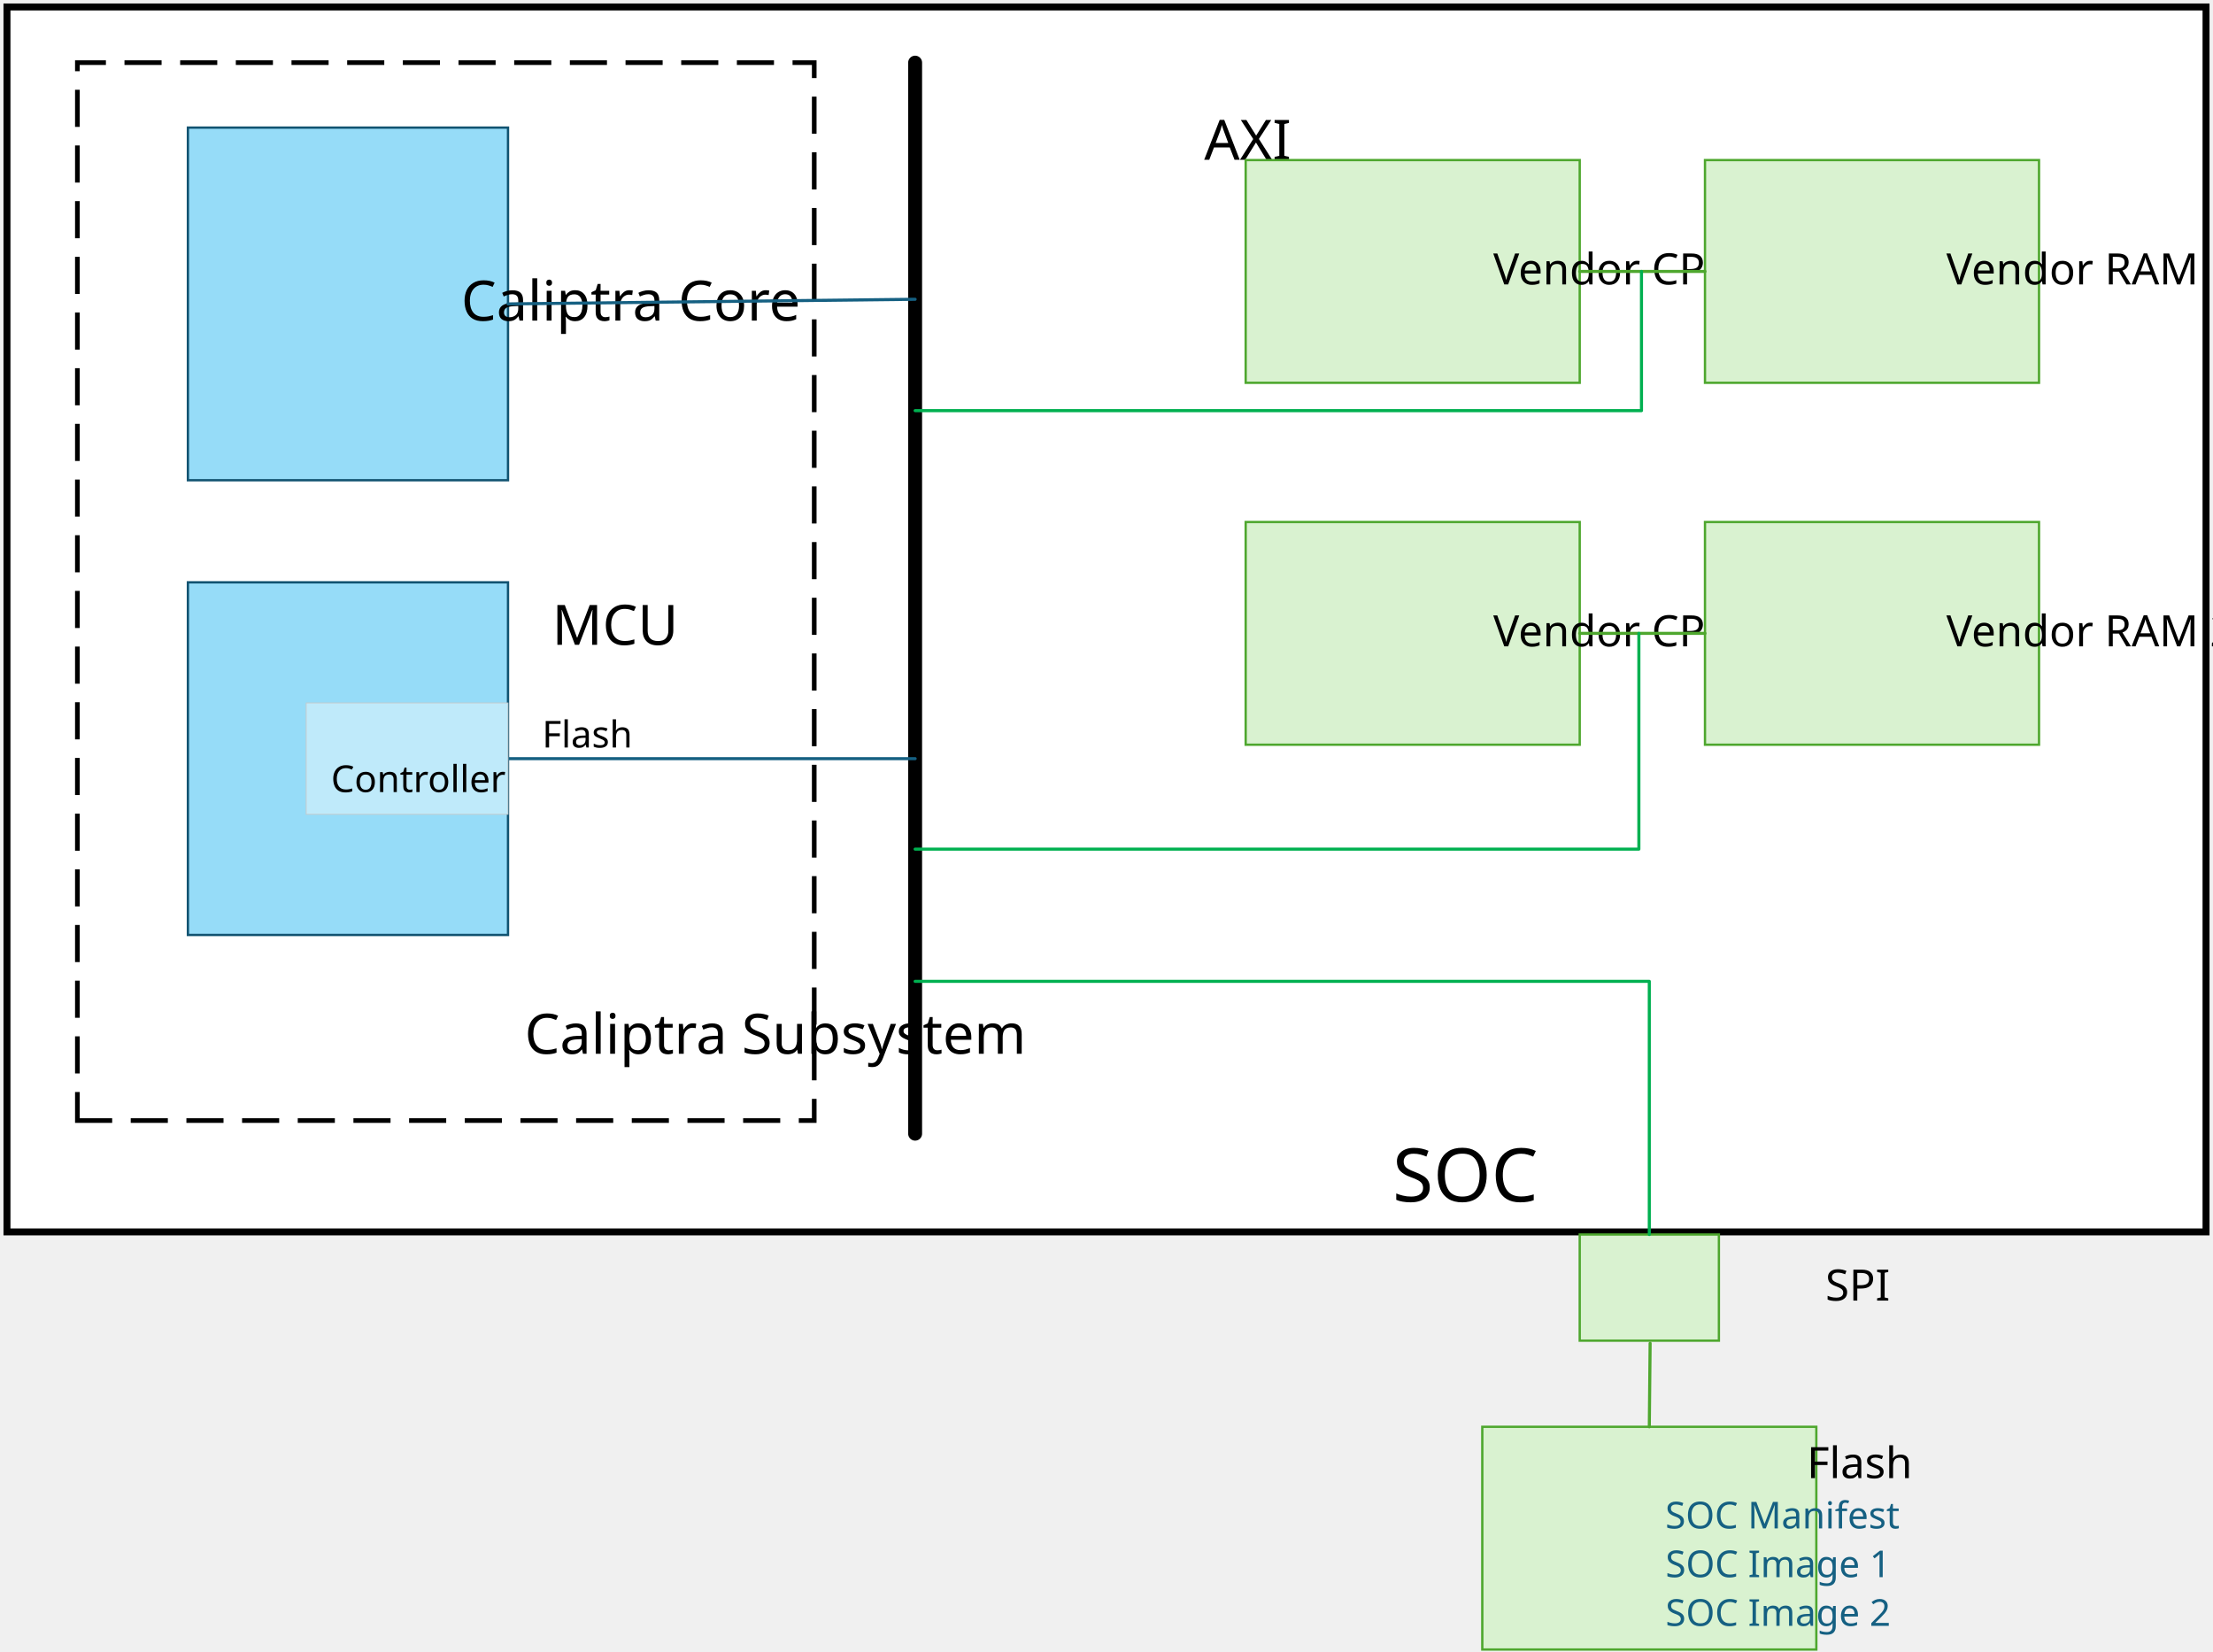
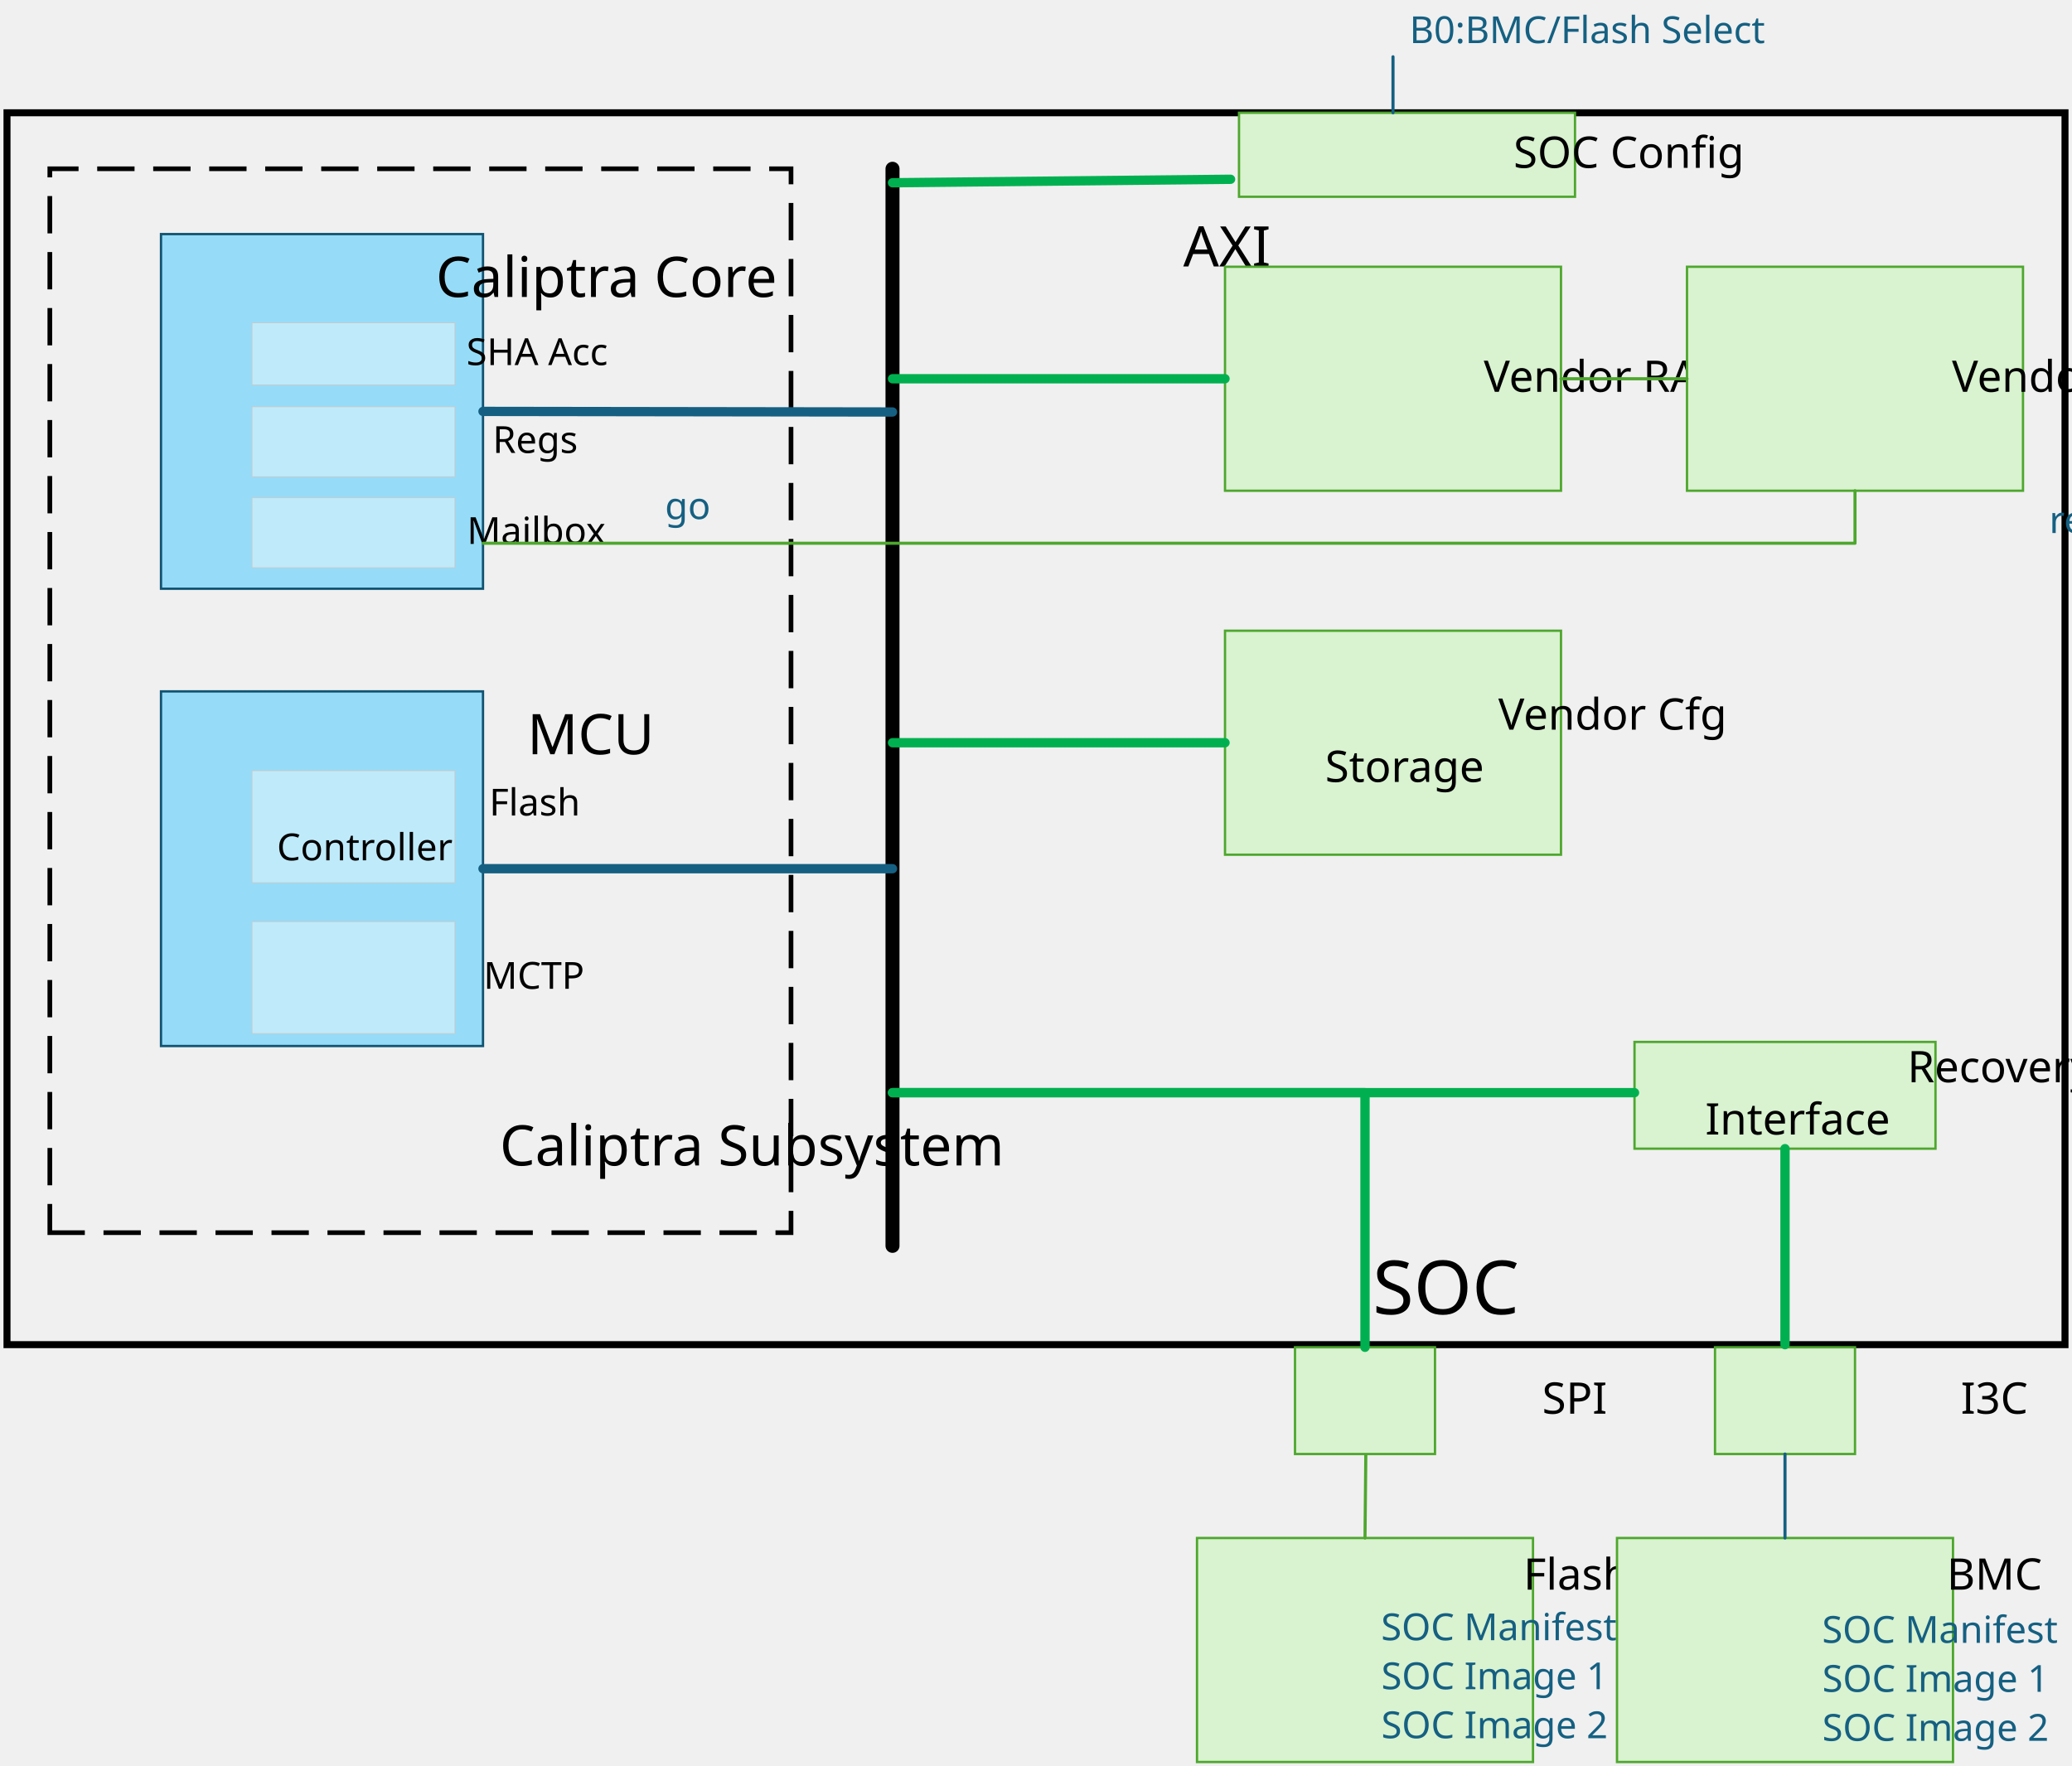
- <svg xmlns="http://www.w3.org/2000/svg" xmlns:ns1="http://schemas.microsoft.com/visio/2003/SVGExtensions/" width="9.938in" height="7.417in" viewBox="0 0 715.5 534" xml:space="preserve" color-interpolation-filters="sRGB" class="st18">
+ <svg xmlns="http://www.w3.org/2000/svg" xmlns:ns1="http://schemas.microsoft.com/visio/2003/SVGExtensions/" width="9.25in" height="7.882in" viewBox="0 0 666 567.5" xml:space="preserve" color-interpolation-filters="sRGB" class="st18">
  <ns1:documentProperties ns1:langID="1033" ns1:viewMarkup="false" />
  <style type="text/css">
	
- 		.st1 {fill:#ffffff;stroke:#000000;stroke-width:2.25}
- 		.st2 {fill:#feffff;font-family:Calibri;font-size:0.833em}
- 		.st3 {fill:none;stroke:none;stroke-width:0.25}
- 		.st4 {fill:#000000;font-family:Calibri;font-size:2em}
- 		.st5 {fill:#96dcf8;stroke:#115371;stroke-width:0.75}
- 		.st6 {fill:#000000;font-family:Calibri;font-size:1.5em}
- 		.st7 {fill:none;stroke:#000000;stroke-dasharray:10.5,7.5;stroke-width:1.5}
- 		.st8 {fill:#d9f2d0;stroke:#4ea72e;stroke-width:0.75}
- 		.st9 {fill:#000000;font-family:Calibri;font-size:1.167em}
- 		.st10 {stroke:#000000;stroke-linecap:round;stroke-linejoin:round;stroke-width:4.5}
- 		.st11 {stroke:#4ea72e;stroke-linecap:round;stroke-linejoin:round;stroke-width:1}
- 		.st12 {stroke:#156082;stroke-linecap:round;stroke-linejoin:round;stroke-width:1}
- 		.st13 {stroke:#00b050;stroke-linecap:round;stroke-linejoin:round;stroke-width:1}
- 		.st14 {fill:#156082;font-family:Calibri;font-size:1em}
- 		.st15 {fill:#bfeafa;stroke:#c7c8c8;stroke-width:0.25}
- 		.st16 {fill:#000000;font-family:Calibri;font-size:1em}
- 		.st17 {font-size:1em}
+ 		.st1 {fill:none;stroke:#000000;stroke-width:2.25}
+ 		.st2 {fill:none;stroke:none;stroke-width:0.25}
+ 		.st3 {fill:#000000;font-family:Calibri;font-size:2em}
+ 		.st4 {fill:#96dcf8;stroke:#115371;stroke-width:0.75}
+ 		.st5 {fill:#000000;font-family:Calibri;font-size:1.5em}
+ 		.st6 {fill:none;stroke:#000000;stroke-dasharray:10.5,7.5;stroke-width:1.5}
+ 		.st7 {fill:#d9f2d0;stroke:#4ea72e;stroke-width:0.75}
+ 		.st8 {fill:#000000;font-family:Calibri;font-size:1.167em}
+ 		.st9 {stroke:#000000;stroke-linecap:round;stroke-linejoin:round;stroke-width:4.5}
+ 		.st10 {stroke:#4ea72e;stroke-linecap:round;stroke-linejoin:round;stroke-width:1}
+ 		.st11 {stroke:#156082;stroke-linecap:round;stroke-linejoin:round;stroke-width:3}
+ 		.st12 {font-size:1em}
+ 		.st13 {fill:#156082;font-family:Calibri;font-size:1em}
+ 		.st14 {fill:#bfeafa;stroke:#c7c8c8;stroke-width:0.25}
+ 		.st15 {fill:#000000;font-family:Calibri;font-size:1em}
+ 		.st16 {stroke:#156082;stroke-linecap:round;stroke-linejoin:round;stroke-width:1}
+ 		.st17 {stroke:#00b050;stroke-linecap:round;stroke-linejoin:round;stroke-width:3}
		.st18 {fill:none;fill-rule:evenodd;font-size:12px;overflow:visible;stroke-linecap:square;stroke-miterlimit:3}
	
	</style>
  <g ns1:mID="0" ns1:index="1" ns1:groupContext="foregroundPage">
    <ns1:pageProperties ns1:drawingScale="1" ns1:pageScale="1" ns1:drawingUnits="0" ns1:shadowOffsetX="9" ns1:shadowOffsetY="-9" />
    <ns1:layer ns1:name="Connector" ns1:index="0" />
-     <g id="shape1-1" ns1:mID="1" ns1:groupContext="shape" transform="translate(2.25,-135.75)">
-       <ns1:userDefs>
-         <ns1:ud ns1:nameU="visVersion" ns1:val="VT0(15):26" />
-       </ns1:userDefs>
-       <ns1:textBlock ns1:margins="rect(4,4,4,4)" />
-       <ns1:textRect cx="355.5" cy="336" width="711.01" height="396" />
-       <rect x="0" y="138" width="711" height="396" class="st1" />
-       <text x="353.2" y="339" class="st2" ns1:langID="1033">
-         <ns1:paragraph ns1:horizAlign="1" />
-         <ns1:tabList />S</text>
-     </g>
-     <g id="shape2-4" ns1:mID="2" ns1:groupContext="shape" transform="translate(281.75,-142.75)">
-       <ns1:textBlock ns1:margins="rect(4,4,4,4)" />
-       <ns1:textRect cx="76" cy="524" width="152" height="20" />
-       <rect x="0" y="514" width="152" height="20" class="st3" />
-       <text x="56.14" y="531.2" class="st4" ns1:langID="1033">
+     <g id="shape1021-1" ns1:mID="1021" ns1:groupContext="shape" transform="translate(2.25,-135.25)">
+       <rect x="0" y="171.5" width="661.5" height="396" class="st1" />
+     </g>
+     <g id="shape2-3" ns1:mID="2" ns1:groupContext="shape" transform="translate(272.75,-142.25)">
+       <ns1:textBlock ns1:margins="rect(4,4,4,4)" />
+       <ns1:textRect cx="76" cy="557.5" width="152" height="20" />
+       <rect x="0" y="547.5" width="152" height="20" class="st2" />
+       <text x="56.14" y="564.7" class="st3" ns1:langID="1033">
        <ns1:paragraph ns1:horizAlign="1" />
        <ns1:tabList />SOC</text>
    </g>
-     <g id="shape4-7" ns1:mID="4" ns1:groupContext="shape" transform="translate(60.75,-378.75)">
-       <ns1:userDefs>
-         <ns1:ud ns1:nameU="visVersion" ns1:val="VT0(15):26" />
-       </ns1:userDefs>
-       <ns1:textBlock ns1:margins="rect(4,4,4,4)" />
-       <ns1:textRect cx="51.75" cy="477" width="103.51" height="114" />
-       <rect x="0" y="420" width="103.5" height="114" class="st5" />
-       <text x="4.12" y="482.4" class="st6" ns1:langID="1033">
+     <g id="shape4-6" ns1:mID="4" ns1:groupContext="shape" transform="translate(51.75,-378.25)">
+       <ns1:userDefs>
+         <ns1:ud ns1:nameU="visVersion" ns1:val="VT0(15):26" />
+       </ns1:userDefs>
+       <ns1:textBlock ns1:margins="rect(4,4,4,4)" ns1:verticalAlign="0" />
+       <ns1:textRect cx="51.75" cy="510.5" width="103.51" height="114" />
+       <rect x="0" y="453.5" width="103.5" height="114" class="st4" />
+       <text x="4.12" y="473.7" class="st5" ns1:langID="1033">
        <ns1:paragraph ns1:horizAlign="1" />
        <ns1:tabList />Caliptra Core</text>
    </g>
-     <g id="shape5-10" ns1:mID="5" ns1:groupContext="shape" transform="translate(60.75,-231.75)">
+     <g id="shape5-9" ns1:mID="5" ns1:groupContext="shape" transform="translate(51.75,-231.25)">
      <ns1:userDefs>
        <ns1:ud ns1:nameU="visVersion" ns1:val="VT0(15):26" />
      </ns1:userDefs>
      <ns1:textBlock ns1:margins="rect(4,4,4,4)" ns1:verticalAlign="0" />
-       <ns1:textRect cx="51.75" cy="477" width="103.51" height="114" />
-       <rect x="0" y="420" width="103.5" height="114" class="st5" />
-       <text x="33.48" y="440.2" class="st6" ns1:langID="1033">
+       <ns1:textRect cx="51.75" cy="510.5" width="103.51" height="114" />
+       <rect x="0" y="453.5" width="103.5" height="114" class="st4" />
+       <text x="33.48" y="473.7" class="st5" ns1:langID="1033">
        <ns1:paragraph ns1:horizAlign="1" />
        <ns1:tabList />MCU</text>
    </g>
-     <g id="shape6-13" ns1:mID="6" ns1:groupContext="shape" transform="translate(25.0147,-171.75)">
-       <ns1:userDefs>
-         <ns1:ud ns1:nameU="visVersion" ns1:val="VT0(15):26" />
-       </ns1:userDefs>
-       <path d="M0 534 L238.24 534 L238.24 192 L0 192 L0 534 Z" class="st7" />
-     </g>
-     <g id="shape11-15" ns1:mID="11" ns1:groupContext="shape" transform="translate(79.25,-188.75)">
-       <ns1:textBlock ns1:margins="rect(4,4,4,4)" />
-       <ns1:textRect cx="76" cy="524" width="152.01" height="20" />
-       <rect x="0" y="514" width="152" height="20" class="st3" />
-       <text x="6.14" y="529.4" class="st6" ns1:langID="1033">
+     <g id="shape6-12" ns1:mID="6" ns1:groupContext="shape" transform="translate(16.0147,-171.25)">
+       <ns1:userDefs>
+         <ns1:ud ns1:nameU="visVersion" ns1:val="VT0(15):26" />
+       </ns1:userDefs>
+       <path d="M0 567.5 L238.24 567.5 L238.24 225.5 L0 225.5 L0 567.5 Z" class="st6" />
+     </g>
+     <g id="shape11-14" ns1:mID="11" ns1:groupContext="shape" transform="translate(70.25,-188.25)">
+       <ns1:textBlock ns1:margins="rect(4,4,4,4)" />
+       <ns1:textRect cx="76" cy="557.5" width="152.01" height="20" />
+       <rect x="0" y="547.5" width="152" height="20" class="st2" />
+       <text x="6.14" y="562.9" class="st5" ns1:langID="1033">
        <ns1:paragraph ns1:horizAlign="1" />
        <ns1:tabList />Caliptra Subsystem</text>
    </g>
-     <g id="shape13-18" ns1:mID="13" ns1:groupContext="shape" transform="translate(510.75,-100.594)">
-       <ns1:textBlock ns1:margins="rect(4,4,4,4)" />
-       <ns1:textRect cx="22.5" cy="516.844" width="45.01" height="34.312" />
-       <rect x="0" y="499.688" width="45" height="34.312" class="st8" />
-       <text x="13.9" y="521.04" class="st9" ns1:langID="1033">
+     <g id="shape13-17" ns1:mID="13" ns1:groupContext="shape" transform="translate(551.25,-100.094)">
+       <ns1:textBlock ns1:margins="rect(4,4,4,4)" />
+       <ns1:textRect cx="22.5" cy="550.344" width="45.01" height="34.312" />
+       <rect x="0" y="533.187" width="45" height="34.312" class="st7" />
+       <text x="13.46" y="554.54" class="st8" ns1:langID="1033">
+         <ns1:paragraph ns1:horizAlign="1" />
+         <ns1:tabList />I3C</text>
+     </g>
+     <g id="shape14-20" ns1:mID="14" ns1:groupContext="shape" transform="translate(854.375,54.25) rotate(90)">
+       <path d="M0 567.5 L346.24 567.5" class="st9" />
+     </g>
+     <g id="shape15-23" ns1:mID="15" ns1:groupContext="shape" transform="translate(384.75,-1.09374)">
+       <ns1:userDefs>
+         <ns1:ud ns1:nameU="visVersion" ns1:val="VT0(15):26" />
+       </ns1:userDefs>
+       <ns1:textBlock ns1:margins="rect(4,4,4,4)" ns1:verticalAlign="0" />
+       <ns1:textRect cx="54" cy="531.5" width="108" height="72" />
+       <rect x="0" y="495.5" width="108" height="72" class="st7" />
+       <text x="39.41" y="512.1" class="st8" ns1:langID="1033">
+         <ns1:paragraph ns1:horizAlign="1" />
+         <ns1:tabList />Flash</text>
+     </g>
+     <g id="shape16-26" ns1:mID="16" ns1:groupContext="shape" transform="translate(-128.723,488.843) rotate(-89.4383)">
+       <path d="M0 567.5 L27 567.5" class="st10" />
+     </g>
+     <g id="shape17-29" ns1:mID="17" ns1:groupContext="shape" transform="translate(156.058,-435.249) rotate(0.0816187)">
+       <path d="M0 567.5 L131.63 567.5" class="st11" />
+     </g>
+     <g id="shape18-32" ns1:mID="18" ns1:groupContext="shape" transform="translate(155.25,-288.25)">
+       <path d="M0 567.5 L131.63 567.5" class="st11" />
+     </g>
+     <g id="shape19-35" ns1:mID="19" ns1:groupContext="shape" transform="translate(282.261,-477.25)">
+       <ns1:textBlock ns1:margins="rect(4,4,4,4)" />
+       <ns1:textRect cx="25.989" cy="557.5" width="51.98" height="20" />
+       <rect x="0" y="547.5" width="51.978" height="20" class="st2" />
+       <text x="13.84" y="562.9" class="st5" ns1:langID="1033">
+         <ns1:paragraph ns1:horizAlign="1" />
+         <ns1:tabList />AXI</text>
+     </g>
+     <g id="shape1000-38" ns1:mID="1000" ns1:groupContext="shape" transform="translate(393.75,-409.75)">
+       <ns1:userDefs>
+         <ns1:ud ns1:nameU="visVersion" ns1:val="VT0(15):26" />
+       </ns1:userDefs>
+       <ns1:textBlock ns1:margins="rect(4,4,4,4)" />
+       <ns1:textRect cx="54" cy="531.5" width="108" height="72" />
+       <rect x="0" y="495.5" width="108" height="72" class="st7" />
+       <text x="17.64" y="535.7" class="st8" ns1:langID="1033">
+         <ns1:paragraph ns1:horizAlign="1" />
+         <ns1:tabList />Vendor RAM</text>
+     </g>
+     <g id="shape1001-41" ns1:mID="1001" ns1:groupContext="shape" transform="translate(542.25,-409.75)">
+       <ns1:userDefs>
+         <ns1:ud ns1:nameU="visVersion" ns1:val="VT0(15):26" />
+       </ns1:userDefs>
+       <ns1:textBlock ns1:margins="rect(4,4,4,4)" />
+       <ns1:textRect cx="54" cy="531.5" width="108" height="72" />
+       <rect x="0" y="495.5" width="108" height="72" class="st7" />
+       <text x="19.64" y="535.7" class="st8" ns1:langID="1033">
+         <ns1:paragraph ns1:horizAlign="1" />
+         <ns1:tabList />Vendor CPU</text>
+     </g>
+     <g id="shape1002-44" ns1:mID="1002" ns1:groupContext="shape" transform="translate(393.75,-292.75)">
+       <ns1:userDefs>
+         <ns1:ud ns1:nameU="visVersion" ns1:val="VT0(15):26" />
+       </ns1:userDefs>
+       <ns1:textBlock ns1:margins="rect(4,4,4,4)" />
+       <ns1:textRect cx="54" cy="531.5" width="108" height="72" />
+       <rect x="0" y="495.5" width="108" height="72" class="st7" />
+       <text x="22.31" y="527.3" class="st8" ns1:langID="1033">
+         <ns1:paragraph ns1:horizAlign="1" />
+         <ns1:tabList />Vendor Cfg<ns1:newlineChar />
+         <tspan x="32.18" dy="1.2em" class="st12">Storage</tspan>
+       </text>
+     </g>
+     <g id="shape1008-48" ns1:mID="1008" ns1:groupContext="shape" transform="translate(360,-32.5937)">
+       <ns1:textBlock ns1:margins="rect(4,4,4,4)" />
+       <ns1:textRect cx="60.75" cy="556.25" width="121.5" height="22.5" />
+       <rect x="0" y="545" width="121.5" height="22.5" class="st2" />
+       <text x="27.76" y="559.85" class="st13" ns1:langID="1033">
+         <ns1:paragraph ns1:horizAlign="1" />
+         <ns1:tabList />SOC Manifest</text>
+     </g>
+     <g id="shape1009-51" ns1:mID="1009" ns1:groupContext="shape" transform="translate(357.75,-16.8437)">
+       <ns1:textBlock ns1:margins="rect(4,4,4,4)" />
+       <ns1:textRect cx="60.75" cy="556.25" width="121.5" height="22.5" />
+       <rect x="0" y="545" width="121.5" height="22.5" class="st2" />
+       <text x="30.08" y="559.85" class="st13" ns1:langID="1033">
+         <ns1:paragraph ns1:horizAlign="1" />
+         <ns1:tabList />SOC Image 1</text>
+     </g>
+     <g id="shape1010-54" ns1:mID="1010" ns1:groupContext="shape" transform="translate(357.75,-1.09374)">
+       <ns1:textBlock ns1:margins="rect(4,4,4,4)" />
+       <ns1:textRect cx="60.75" cy="556.25" width="121.5" height="22.5" />
+       <rect x="0" y="545" width="121.5" height="22.5" class="st2" />
+       <text x="30.08" y="559.85" class="st13" ns1:langID="1033">
+         <ns1:paragraph ns1:horizAlign="1" />
+         <ns1:tabList />SOC Image 2</text>
+     </g>
+     <g id="shape1011-57" ns1:mID="1011" ns1:groupContext="shape" transform="translate(81,-283.75)">
+       <ns1:textBlock ns1:margins="rect(4,4,4,4)" />
+       <ns1:textRect cx="32.625" cy="549.5" width="65.25" height="36" />
+       <rect x="0" y="531.5" width="65.25" height="36" class="st14" />
+       <text x="20.12" y="545.9" class="st15" ns1:langID="1033">
+         <ns1:paragraph ns1:horizAlign="1" />
+         <ns1:tabList />Flash <tspan x="8.01" dy="1.2em" class="st12">Controller</tspan>
+       </text>
+     </g>
+     <g id="shape1012-61" ns1:mID="1012" ns1:groupContext="shape" transform="translate(525.375,-198.25)">
+       <ns1:textBlock ns1:margins="rect(4,4,4,4)" />
+       <ns1:textRect cx="48.375" cy="550.344" width="96.75" height="34.312" />
+       <rect x="0" y="533.187" width="96.75" height="34.312" class="st7" />
+       <text x="22.19" y="546.14" class="st8" ns1:langID="1033">
+         <ns1:paragraph ns1:horizAlign="1" />
+         <ns1:tabList />Recovery <tspan x="22.73" dy="1.2em" class="st12">Interface</tspan>
+       </text>
+     </g>
+     <g id="shape1013-65" ns1:mID="1013" ns1:groupContext="shape" transform="translate(416.25,-100.094)">
+       <ns1:textBlock ns1:margins="rect(4,4,4,4)" />
+       <ns1:textRect cx="22.5" cy="550.344" width="45.01" height="34.312" />
+       <rect x="0" y="533.187" width="45" height="34.312" class="st7" />
+       <text x="13.9" y="554.54" class="st8" ns1:langID="1033">
        <ns1:paragraph ns1:horizAlign="1" />
        <ns1:tabList />SPI</text>
    </g>
-     <g id="shape14-21" ns1:mID="14" ns1:groupContext="shape" transform="translate(829.875,20.25) rotate(90)">
-       <path d="M0 534 L346.24 534" class="st10" />
-     </g>
-     <g id="shape15-24" ns1:mID="15" ns1:groupContext="shape" transform="translate(479.25,-0.75)">
+     <g id="shape1014-68" ns1:mID="1014" ns1:groupContext="shape" transform="translate(519.75,-1.09374)">
      <ns1:userDefs>
        <ns1:ud ns1:nameU="visVersion" ns1:val="VT0(15):26" />
      </ns1:userDefs>
      <ns1:textBlock ns1:margins="rect(4,4,4,4)" ns1:verticalAlign="0" />
-       <ns1:textRect cx="54" cy="498" width="108" height="72" />
-       <rect x="0" y="462" width="108" height="72" class="st8" />
-       <text x="39.41" y="478.6" class="st9" ns1:langID="1033">
-         <ns1:paragraph ns1:horizAlign="1" />
-         <ns1:tabList />Flash</text>
-     </g>
-     <g id="shape16-27" ns1:mID="16" ns1:groupContext="shape" transform="translate(-0.724345,456.015) rotate(-89.4383)">
-       <path d="M0 534 L27 534" class="st11" />
-     </g>
-     <g id="shape17-30" ns1:mID="17" ns1:groupContext="shape" transform="translate(158.165,-435.715) rotate(-0.652915)">
-       <path d="M0 534 L131.63 534" class="st12" />
-     </g>
-     <g id="shape18-33" ns1:mID="18" ns1:groupContext="shape" transform="translate(164.25,-288.75)">
-       <path d="M0 534 L131.63 534" class="st12" />
-     </g>
-     <g id="shape19-36" ns1:mID="19" ns1:groupContext="shape" transform="translate(291.261,-477.75)">
-       <ns1:textBlock ns1:margins="rect(4,4,4,4)" />
-       <ns1:textRect cx="25.989" cy="524" width="51.98" height="20" />
-       <rect x="0" y="514" width="51.978" height="20" class="st3" />
-       <text x="13.84" y="529.4" class="st6" ns1:langID="1033">
-         <ns1:paragraph ns1:horizAlign="1" />
-         <ns1:tabList />AXI</text>
-     </g>
-     <g id="shape27-39" ns1:mID="27" ns1:groupContext="shape" ns1:layerMember="0" transform="translate(295.875,-216.75)">
-       <path d="M0 534 L237.37 534 L237.37 615.84" class="st13" />
-     </g>
-     <g id="shape1000-42" ns1:mID="1000" ns1:groupContext="shape" transform="translate(402.75,-410.25)">
-       <ns1:userDefs>
-         <ns1:ud ns1:nameU="visVersion" ns1:val="VT0(15):26" />
-       </ns1:userDefs>
-       <ns1:textBlock ns1:margins="rect(4,4,4,4)" />
-       <ns1:textRect cx="54" cy="498" width="108" height="72" />
-       <rect x="0" y="462" width="108" height="72" class="st8" />
-       <text x="14.51" y="502.2" class="st9" ns1:langID="1033">
-         <ns1:paragraph ns1:horizAlign="1" />
-         <ns1:tabList />Vendor CPU 1</text>
-     </g>
-     <g id="shape1001-45" ns1:mID="1001" ns1:groupContext="shape" transform="translate(551.25,-410.25)">
-       <ns1:userDefs>
-         <ns1:ud ns1:nameU="visVersion" ns1:val="VT0(15):26" />
-       </ns1:userDefs>
-       <ns1:textBlock ns1:margins="rect(4,4,4,4)" />
-       <ns1:textRect cx="54" cy="498" width="108" height="72" />
-       <rect x="0" y="462" width="108" height="72" class="st8" />
-       <text x="12.51" y="502.2" class="st9" ns1:langID="1033">
-         <ns1:paragraph ns1:horizAlign="1" />
-         <ns1:tabList />Vendor RAM 1</text>
-     </g>
-     <g id="shape1002-48" ns1:mID="1002" ns1:groupContext="shape" transform="translate(402.75,-293.25)">
-       <ns1:userDefs>
-         <ns1:ud ns1:nameU="visVersion" ns1:val="VT0(15):26" />
-       </ns1:userDefs>
-       <ns1:textBlock ns1:margins="rect(4,4,4,4)" />
-       <ns1:textRect cx="54" cy="498" width="108" height="72" />
-       <rect x="0" y="462" width="108" height="72" class="st8" />
-       <text x="14.51" y="502.2" class="st9" ns1:langID="1033">
-         <ns1:paragraph ns1:horizAlign="1" />
-         <ns1:tabList />Vendor CPU 2</text>
-     </g>
-     <g id="shape1003-51" ns1:mID="1003" ns1:groupContext="shape" transform="translate(551.25,-293.25)">
-       <ns1:userDefs>
-         <ns1:ud ns1:nameU="visVersion" ns1:val="VT0(15):26" />
-       </ns1:userDefs>
-       <ns1:textBlock ns1:margins="rect(4,4,4,4)" />
-       <ns1:textRect cx="54" cy="498" width="108" height="72" />
-       <rect x="0" y="462" width="108" height="72" class="st8" />
-       <text x="12.51" y="502.2" class="st9" ns1:langID="1033">
-         <ns1:paragraph ns1:horizAlign="1" />
-         <ns1:tabList />Vendor RAM 2</text>
-     </g>
-     <g id="shape1004-54" ns1:mID="1004" ns1:groupContext="shape" transform="translate(510.75,-446.25)">
-       <path d="M0 534 L40.5 534" class="st11" />
-     </g>
-     <g id="shape1005-57" ns1:mID="1005" ns1:groupContext="shape" transform="translate(510.75,-329.25)">
-       <path d="M0 534 L40.5 534" class="st11" />
-     </g>
-     <g id="shape1006-60" ns1:mID="1006" ns1:groupContext="shape" ns1:layerMember="0" transform="translate(530.719,-446.25)">
-       <path d="M0 534 L0 579 L-234.84 579" class="st13" />
-     </g>
-     <g id="shape1007-63" ns1:mID="1007" ns1:groupContext="shape" ns1:layerMember="0" transform="translate(529.875,-329.25)">
-       <path d="M0 534 L0 603.75 L-234 603.75" class="st13" />
-     </g>
-     <g id="shape1008-66" ns1:mID="1008" ns1:groupContext="shape" transform="translate(454.5,-32.25)">
-       <ns1:textBlock ns1:margins="rect(4,4,4,4)" />
-       <ns1:textRect cx="60.75" cy="522.75" width="121.5" height="22.5" />
-       <rect x="0" y="511.5" width="121.5" height="22.5" class="st3" />
-       <text x="27.76" y="526.35" class="st14" ns1:langID="1033">
+       <ns1:textRect cx="54" cy="531.5" width="108" height="72" />
+       <rect x="0" y="495.5" width="108" height="72" class="st7" />
+       <text x="40.48" y="512.1" class="st8" ns1:langID="1033">
+         <ns1:paragraph ns1:horizAlign="1" />
+         <ns1:tabList />BMC</text>
+     </g>
+     <g id="shape1015-71" ns1:mID="1015" ns1:groupContext="shape" ns1:layerMember="0" transform="translate(564.75,-73.0937)">
+       <path d="M9 567.5 L9 540.5" class="st16" />
+     </g>
+     <g id="shape1016-74" ns1:mID="1016" ns1:groupContext="shape" transform="translate(398.25,-504.25)">
+       <ns1:textBlock ns1:margins="rect(4,4,4,4)" />
+       <ns1:textRect cx="54" cy="554" width="108" height="27" />
+       <rect x="0" y="540.5" width="108" height="27" class="st7" />
+       <text x="22.7" y="558.2" class="st8" ns1:langID="1033">
+         <ns1:paragraph ns1:horizAlign="1" />
+         <ns1:tabList />SOC Config</text>
+     </g>
+     <g id="shape1017-77" ns1:mID="1017" ns1:groupContext="shape" transform="translate(1015.25,18.25) rotate(90)">
+       <path d="M0 567.5 L18 567.5" class="st16" />
+     </g>
+     <g id="shape1019-80" ns1:mID="1019" ns1:groupContext="shape" transform="translate(371.25,-547.25)">
+       <ns1:textBlock ns1:margins="rect(4,4,4,4)" />
+       <ns1:textRect cx="76" cy="557.5" width="152" height="20" />
+       <rect x="0" y="547.5" width="152" height="20" class="st2" />
+       <text x="25.66" y="561.1" class="st13" ns1:langID="1033">
+         <ns1:paragraph ns1:horizAlign="1" />
+         <ns1:tabList />B0:BMC/Flash Select</text>
+     </g>
+     <g id="shape1022-83" ns1:mID="1022" ns1:groupContext="shape" ns1:layerMember="0" transform="translate(438.75,-134.406)">
+       <path d="M0 567.5 L0 485.66 L-151.87 485.66" class="st17" />
+     </g>
+     <g id="shape1023-86" ns1:mID="1023" ns1:groupContext="shape" transform="translate(81,-235.25)">
+       <ns1:textBlock ns1:margins="rect(4,4,4,4)" />
+       <ns1:textRect cx="32.625" cy="549.5" width="65.25" height="36" />
+       <rect x="0" y="531.5" width="65.25" height="36" class="st14" />
+       <text x="18.27" y="553.1" class="st15" ns1:langID="1033">
+         <ns1:paragraph ns1:horizAlign="1" />
+         <ns1:tabList />MCTP</text>
+     </g>
+     <g id="shape1024-89" ns1:mID="1024" ns1:groupContext="shape" transform="translate(81,-443.75)">
+       <ns1:textBlock ns1:margins="rect(4,4,4,4)" />
+       <ns1:textRect cx="32.625" cy="557.5" width="65.25" height="20" />
+       <rect x="0" y="547.5" width="65.25" height="20" class="st14" />
+       <text x="12.76" y="561.1" class="st15" ns1:langID="1033">
+         <ns1:paragraph ns1:horizAlign="1" />
+         <ns1:tabList />SHA Acc</text>
+     </g>
+     <g id="shape1025-92" ns1:mID="1025" ns1:groupContext="shape" transform="translate(81,-414.25)">
+       <ns1:textBlock ns1:margins="rect(4,4,4,4)" />
+       <ns1:textRect cx="32.625" cy="556.25" width="65.25" height="22.5" />
+       <rect x="0" y="545" width="65.25" height="22.5" class="st14" />
+       <text x="21.21" y="559.85" class="st15" ns1:langID="1033">
+         <ns1:paragraph ns1:horizAlign="1" />
+         <ns1:tabList />Regs</text>
+     </g>
+     <g id="shape1026-95" ns1:mID="1026" ns1:groupContext="shape" transform="translate(81,-385)">
+       <ns1:textBlock ns1:margins="rect(4,4,4,4)" />
+       <ns1:textRect cx="32.625" cy="556.25" width="65.25" height="22.5" />
+       <rect x="0" y="545" width="65.25" height="22.5" class="st14" />
+       <text x="12.95" y="559.85" class="st15" ns1:langID="1033">
+         <ns1:paragraph ns1:horizAlign="1" />
+         <ns1:tabList />Mailbox</text>
+     </g>
+     <g id="shape1027-98" ns1:mID="1027" ns1:groupContext="shape" transform="translate(501.75,-31.75)">
+       <ns1:textBlock ns1:margins="rect(4,4,4,4)" />
+       <ns1:textRect cx="60.75" cy="556.25" width="121.5" height="22.5" />
+       <rect x="0" y="545" width="121.5" height="22.5" class="st2" />
+       <text x="27.76" y="559.85" class="st13" ns1:langID="1033">
        <ns1:paragraph ns1:horizAlign="1" />
        <ns1:tabList />SOC Manifest</text>
    </g>
-     <g id="shape1009-69" ns1:mID="1009" ns1:groupContext="shape" transform="translate(452.25,-16.5)">
-       <ns1:textBlock ns1:margins="rect(4,4,4,4)" />
-       <ns1:textRect cx="60.75" cy="522.75" width="121.5" height="22.5" />
-       <rect x="0" y="511.5" width="121.5" height="22.5" class="st3" />
-       <text x="30.08" y="526.35" class="st14" ns1:langID="1033">
+     <g id="shape1028-101" ns1:mID="1028" ns1:groupContext="shape" transform="translate(499.5,-16)">
+       <ns1:textBlock ns1:margins="rect(4,4,4,4)" />
+       <ns1:textRect cx="60.75" cy="556.25" width="121.5" height="22.5" />
+       <rect x="0" y="545" width="121.5" height="22.5" class="st2" />
+       <text x="30.08" y="559.85" class="st13" ns1:langID="1033">
        <ns1:paragraph ns1:horizAlign="1" />
        <ns1:tabList />SOC Image 1</text>
    </g>
-     <g id="shape1010-72" ns1:mID="1010" ns1:groupContext="shape" transform="translate(452.25,-0.749999)">
-       <ns1:textBlock ns1:margins="rect(4,4,4,4)" />
-       <ns1:textRect cx="60.75" cy="522.75" width="121.5" height="22.5" />
-       <rect x="0" y="511.5" width="121.5" height="22.5" class="st3" />
-       <text x="30.08" y="526.35" class="st14" ns1:langID="1033">
+     <g id="shape1029-104" ns1:mID="1029" ns1:groupContext="shape" transform="translate(499.5,-0.25)">
+       <ns1:textBlock ns1:margins="rect(4,4,4,4)" />
+       <ns1:textRect cx="60.75" cy="556.25" width="121.5" height="22.5" />
+       <rect x="0" y="545" width="121.5" height="22.5" class="st2" />
+       <text x="30.08" y="559.85" class="st13" ns1:langID="1033">
        <ns1:paragraph ns1:horizAlign="1" />
        <ns1:tabList />SOC Image 2</text>
    </g>
-     <g id="shape1011-75" ns1:mID="1011" ns1:groupContext="shape" transform="translate(99,-270.75)">
-       <ns1:textBlock ns1:margins="rect(4,4,4,4)" />
-       <ns1:textRect cx="32.625" cy="516" width="65.25" height="36" />
-       <rect x="0" y="498" width="65.25" height="36" class="st15" />
-       <text x="20.12" y="512.4" class="st16" ns1:langID="1033">
-         <ns1:paragraph ns1:horizAlign="1" />
-         <ns1:tabList />Flash <tspan x="8.01" dy="1.2em" class="st17">Controller</tspan>
-       </text>
+     <g id="shape1030-107" ns1:mID="1030" ns1:groupContext="shape" transform="translate(393.75,806.25) rotate(180)">
+       <path d="M0 567.5 L106.87 567.5" class="st17" />
+     </g>
+     <g id="shape1032-110" ns1:mID="1032" ns1:groupContext="shape" ns1:layerMember="0" transform="translate(155.25,-392.313)">
+       <path d="M0 566.94 L441 566.94 L441 550.06" class="st10" />
+     </g>
+     <g id="shape1033-113" ns1:mID="1033" ns1:groupContext="shape" transform="translate(144.875,-394.25)">
+       <ns1:textBlock ns1:margins="rect(4,4,4,4)" />
+       <ns1:textRect cx="18.688" cy="557.5" width="37.38" height="20" />
+       <rect x="0" y="547.5" width="37.375" height="20" class="st2" />
+       <text x="12.7" y="561.1" class="st13" ns1:langID="1033">
+         <ns1:paragraph ns1:horizAlign="1" />
+         <ns1:tabList />go</text>
+     </g>
+     <g id="shape1034-116" ns1:mID="1034" ns1:groupContext="shape" ns1:layerMember="0" transform="translate(286.875,-500.312)">
+       <path d="M0 559.06 L108.66 557.94" class="st17" />
+     </g>
+     <g id="shape1035-119" ns1:mID="1035" ns1:groupContext="shape" transform="translate(6.25,432.25) rotate(-90)">
+       <path d="M0 567.5 L63 567.5" class="st17" />
+     </g>
+     <g id="shape1036-122" ns1:mID="1036" ns1:groupContext="shape" transform="translate(525.375,918.75) rotate(180)">
+       <path d="M0 567.5 L238.5 567.5" class="st17" />
+     </g>
+     <g id="shape1037-125" ns1:mID="1037" ns1:groupContext="shape" transform="translate(393.75,689.25) rotate(180)">
+       <path d="M0 567.5 L106.87 567.5" class="st17" />
+     </g>
+     <g id="shape1038-128" ns1:mID="1038" ns1:groupContext="shape" ns1:layerMember="0" transform="translate(501.75,-436.75)">
+       <path d="M0 558.5 L40.5 558.5" class="st10" />
+     </g>
+     <g id="shape1039-131" ns1:mID="1039" ns1:groupContext="shape" transform="translate(596.25,-389.75)">
+       <ns1:textBlock ns1:margins="rect(4,4,4,4)" />
+       <ns1:textRect cx="18.688" cy="557.5" width="37.38" height="20" />
+       <rect x="0" y="547.5" width="37.375" height="20" class="st2" />
+       <text x="6.27" y="561.1" class="st13" ns1:langID="1033">
+         <ns1:paragraph ns1:horizAlign="1" />
+         <ns1:tabList />reset</text>
    </g>
  </g>
</svg>
